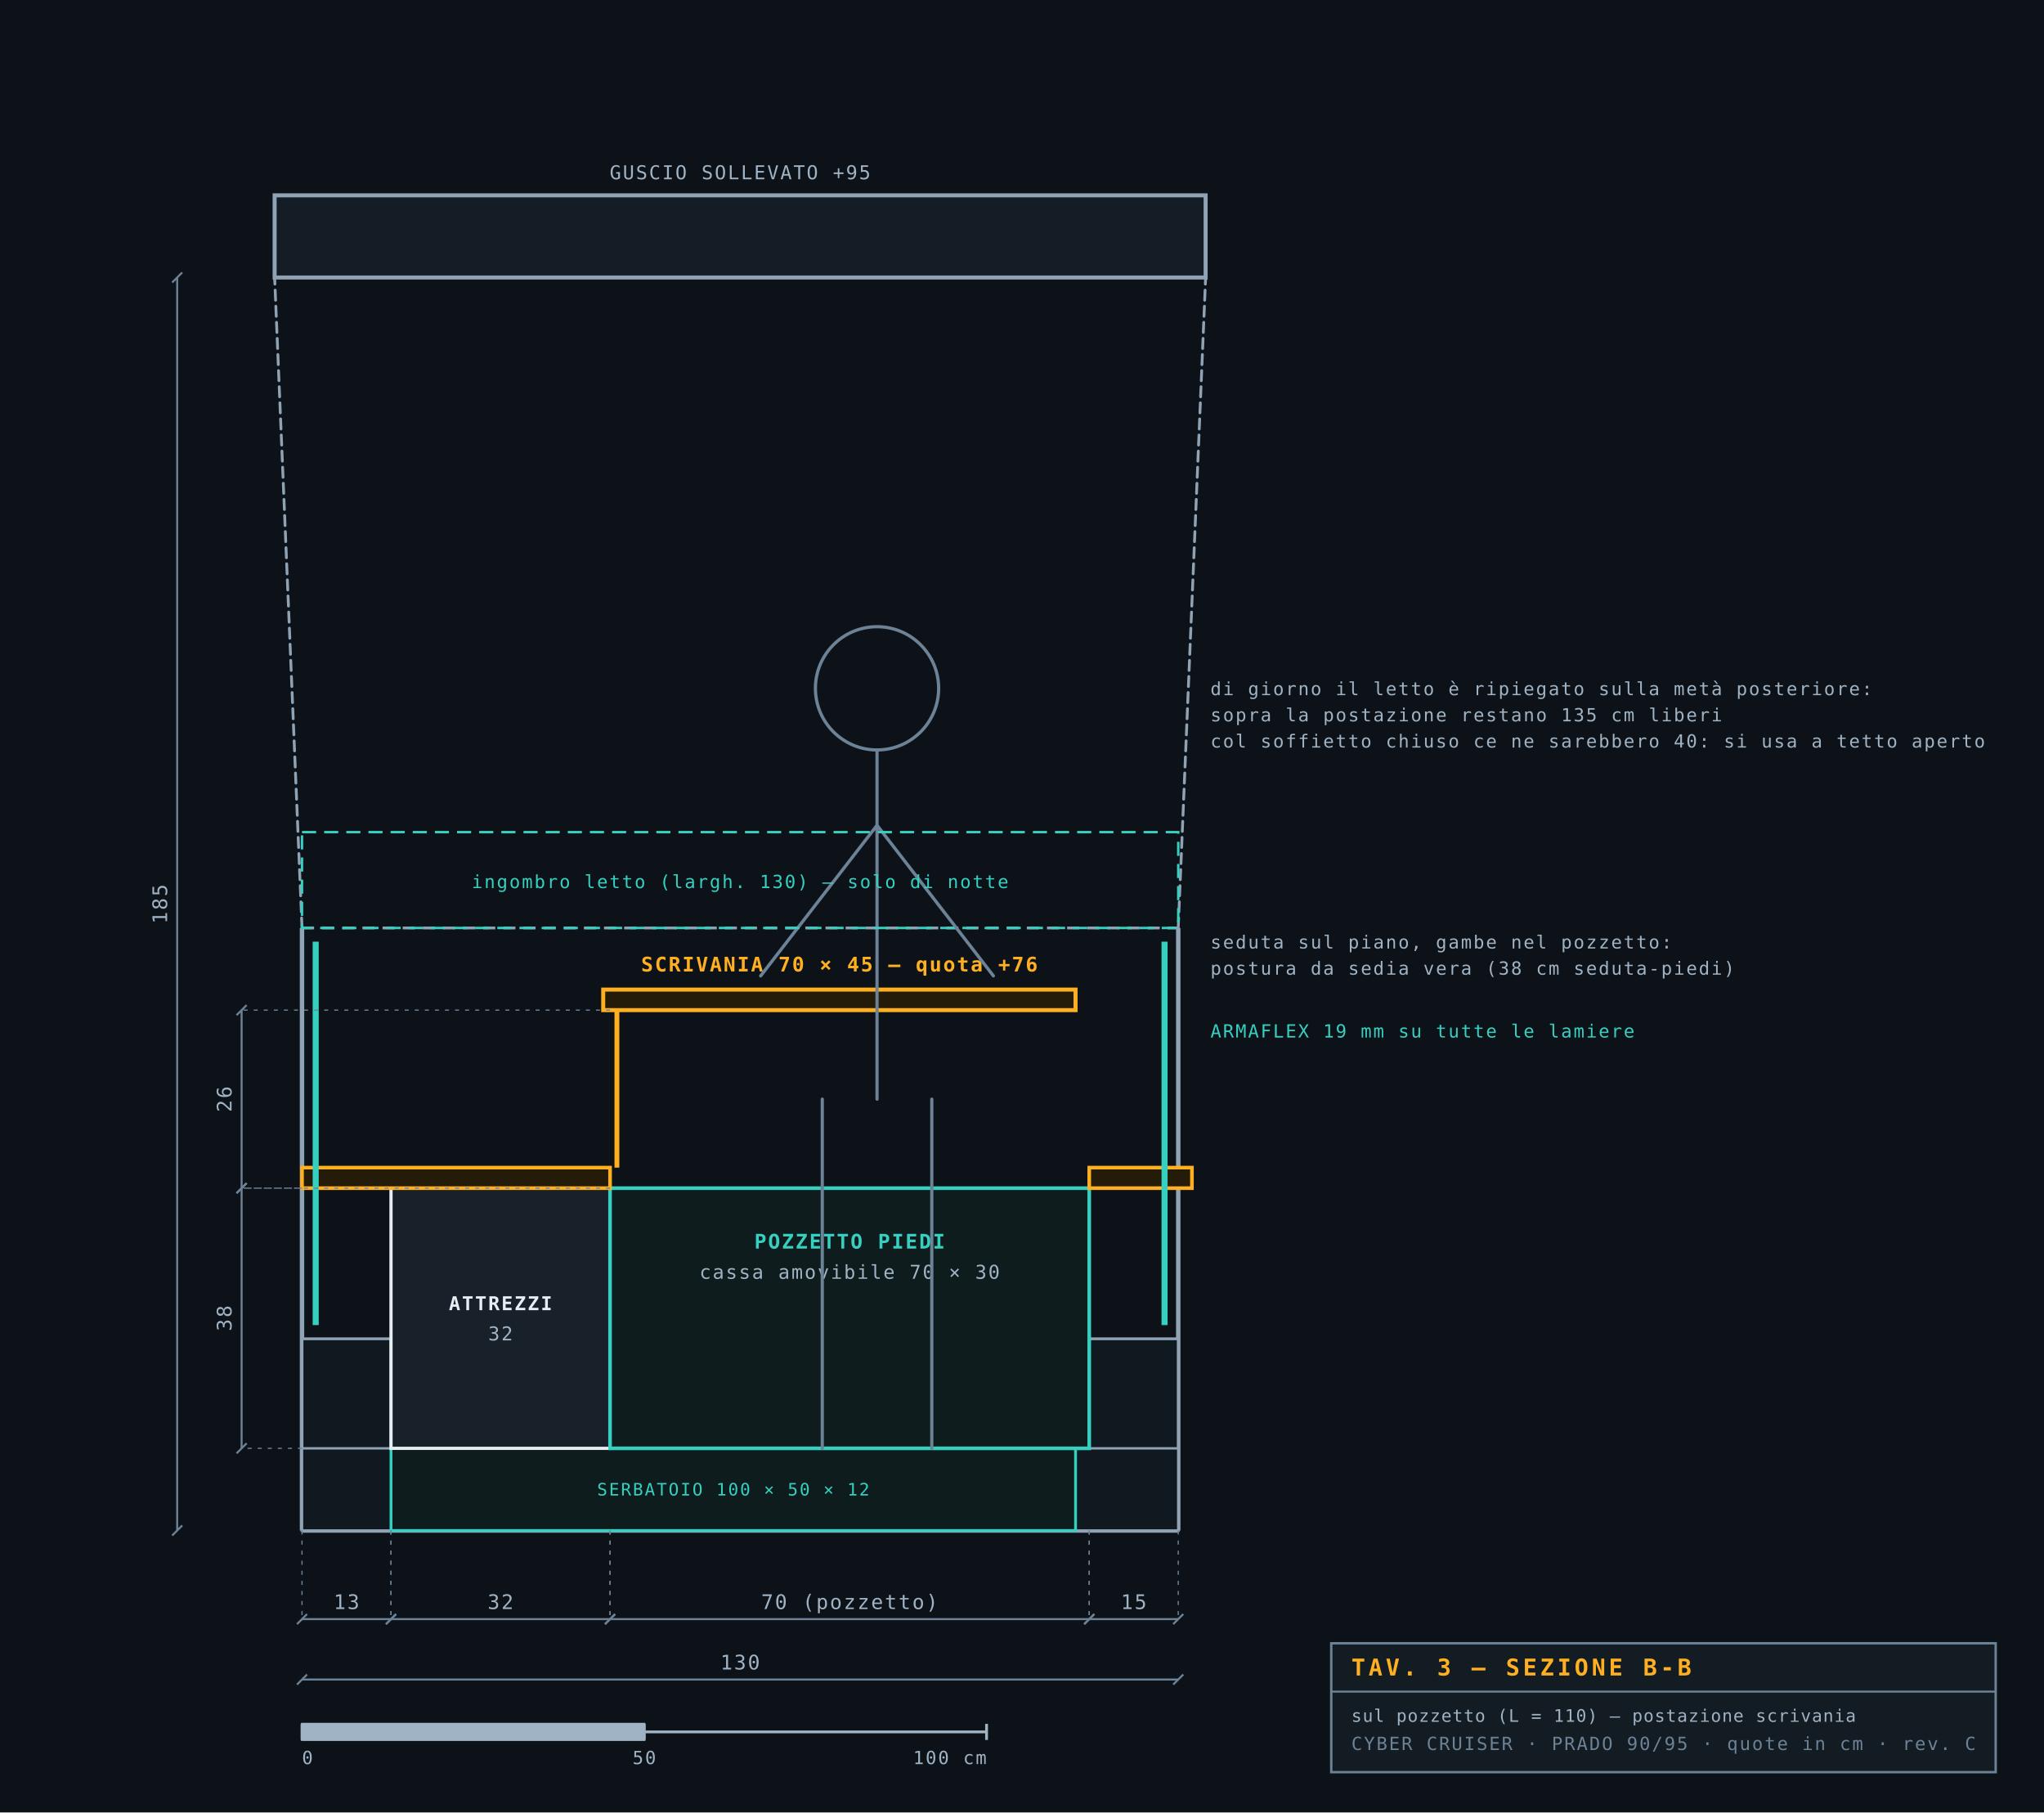
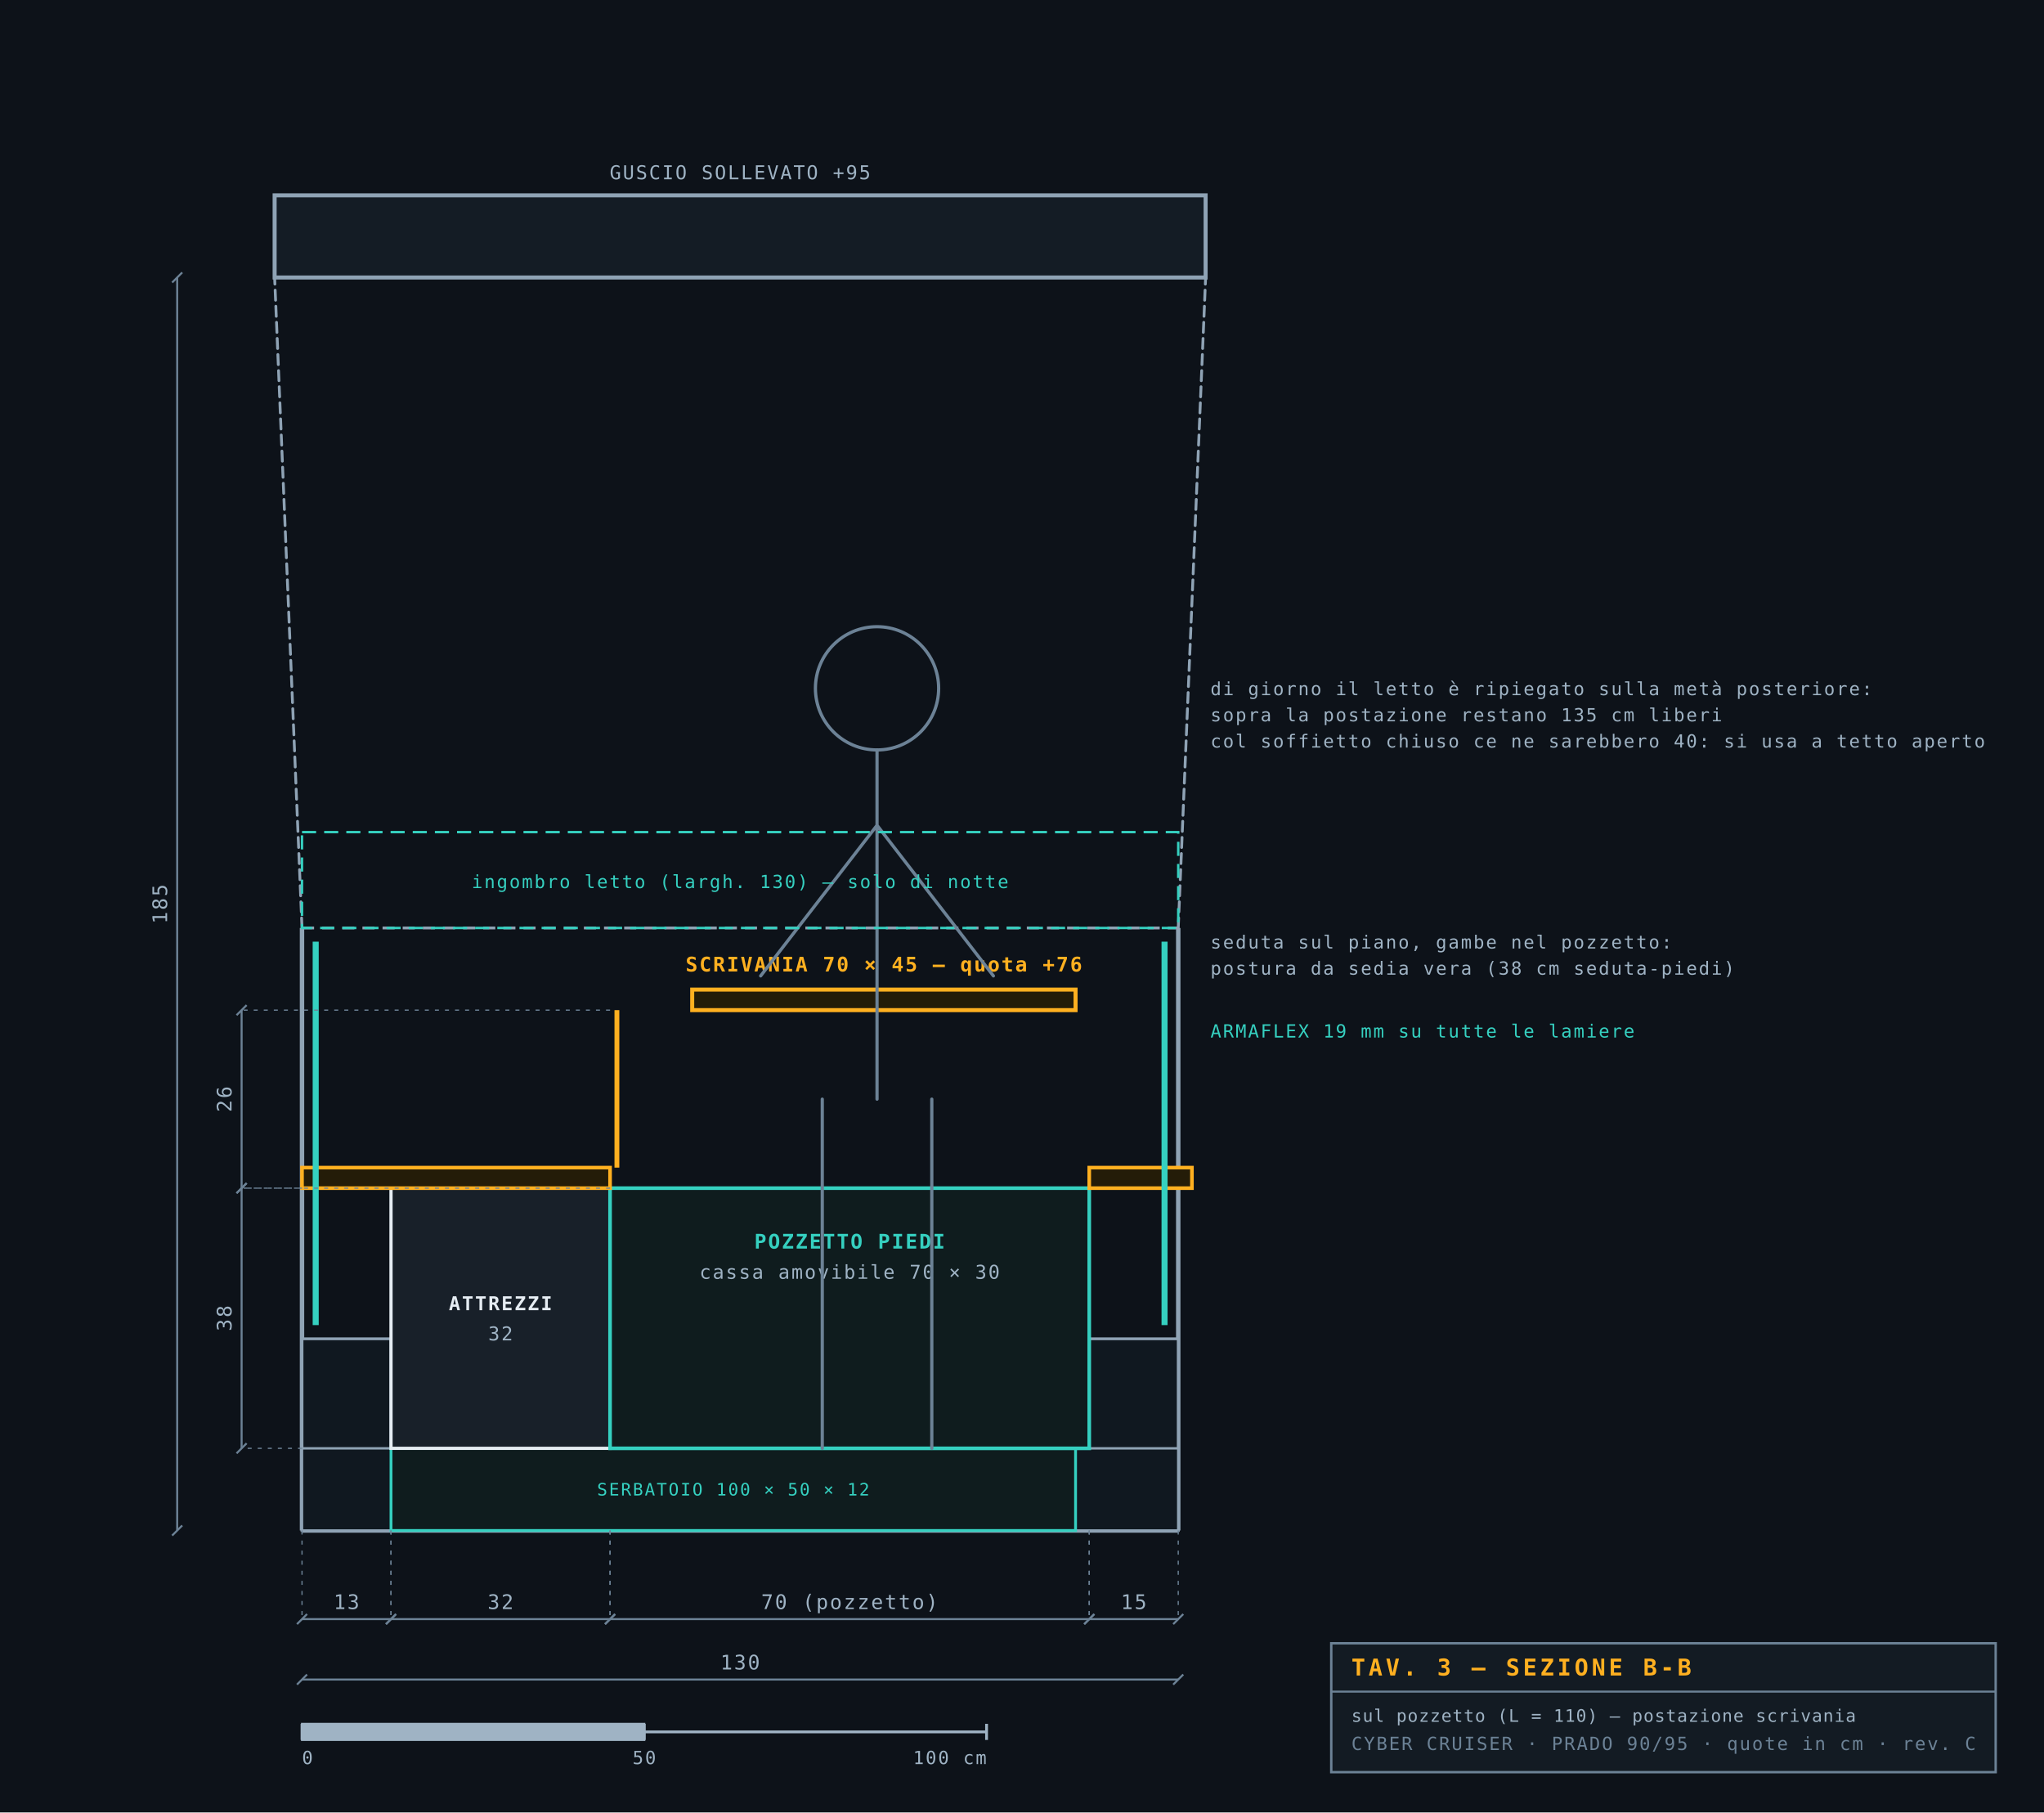
<svg xmlns="http://www.w3.org/2000/svg" viewBox="0 0 1015.2 900" width="1015.2" height="900" font-family="DejaVu Sans Mono, monospace">
  <rect width="1015.2" height="900" fill="#0d1219" />
  <line x1="150.0" y1="760.0" x2="585.2" y2="760.0" stroke="#8fa3b5" stroke-width="2.2" />
  <line x1="150.0" y1="760.0" x2="150.0" y2="460.8" stroke="#8fa3b5" stroke-width="2.2" />
  <line x1="585.2" y1="760.0" x2="585.2" y2="460.8" stroke="#8fa3b5" stroke-width="2.2" />
  <line x1="150.0" y1="460.8" x2="585.2" y2="460.8" stroke="#8fa3b5" stroke-width="1.4" stroke-dasharray="6 4" />
  <rect x="150.0" y="664.8" width="44.2" height="95.2" fill="#101820" stroke="#8fa3b5" stroke-width="1.4" />
  <rect x="541.0" y="664.8" width="44.2" height="95.2" fill="#101820" stroke="#8fa3b5" stroke-width="1.4" />
  <rect x="150.0" y="719.2" width="435.2" height="40.8" fill="#101820" stroke="#8fa3b5" stroke-width="1.2" />
  <rect x="194.2" y="719.2" width="340.0" height="40.8" fill="#0f1c1e" stroke="#35d0c0" stroke-width="1.4" />
  <text x="364.2" y="742.6" fill="#35d0c0" font-size="8.5" font-family="DejaVu Sans Mono, monospace" letter-spacing="0.8" text-anchor="middle">SERBATOIO 100 × 50 × 12</text>
  <rect x="194.2" y="590.0" width="108.8" height="129.2" fill="#182029" stroke="#e6edf3" stroke-width="1.6" />
  <text x="248.6" y="650.6" fill="#e6edf3" font-size="9.5" font-family="DejaVu Sans Mono, monospace" letter-spacing="0.8" text-anchor="middle" font-weight="600">ATTREZZI</text>
  <text x="248.6" y="665.6" fill="#9fb3c4" font-size="9.5" font-family="DejaVu Sans Mono, monospace" letter-spacing="0.8" text-anchor="middle">32</text>
  <rect x="303.0" y="590.0" width="238.0" height="129.2" fill="#0f1c1e" stroke="#35d0c0" stroke-width="1.8" />
  <text x="422.0" y="620.0" fill="#35d0c0" font-size="10" font-family="DejaVu Sans Mono, monospace" letter-spacing="0.8" text-anchor="middle" font-weight="600">POZZETTO PIEDI</text>
  <text x="422.0" y="635.0" fill="#9fb3c4" font-size="9.5" font-family="DejaVu Sans Mono, monospace" letter-spacing="0.8" text-anchor="middle">cassa amovibile 70 × 30</text>
  <rect x="150.0" y="579.8" width="153.0" height="10.2" fill="#241c08" stroke="#ffb020" stroke-width="1.8" />
  <rect x="541.0" y="579.8" width="51.0" height="10.2" fill="#241c08" stroke="#ffb020" stroke-width="1.8" />
-   <rect x="299.6" y="491.4" width="234.6" height="10.2" fill="#241c08" stroke="#ffb020" stroke-width="2" />
-   <text x="416.9" y="482.4" fill="#ffb020" font-size="10" font-family="DejaVu Sans Mono, monospace" letter-spacing="0.8" text-anchor="middle" font-weight="600">SCRIVANIA 70 × 45 — quota +76</text>
+   <rect x="343.8" y="491.4" width="190.4" height="10.2" fill="#241c08" stroke="#ffb020" stroke-width="2" />
+   <text x="439.0" y="482.4" fill="#ffb020" font-size="10" font-family="DejaVu Sans Mono, monospace" letter-spacing="0.8" text-anchor="middle" font-weight="600">SCRIVANIA 70 × 45 — quota +76</text>
  <line x1="306.4" y1="501.6" x2="306.4" y2="579.8" stroke="#ffb020" stroke-width="2.4" />
  <circle cx="435.6" cy="341.8" r="30.6" fill="none" stroke="#6c8296" stroke-width="1.6" />
  <path d="M 435.6 372.4 L 435.6 545.8            M 435.6 409.8 L 377.8 484.6 M 435.6 409.8 L 493.4 484.6            M 408.4 545.8 L 408.4 719.2            M 462.8 545.8 L 462.8 719.2" fill="none" stroke="#6c8296" stroke-width="1.6" stroke-linejoin="round" stroke-linecap="round" />
  <text x="601.2" y="471.0" fill="#9fb3c4" font-size="9" font-family="DejaVu Sans Mono, monospace" letter-spacing="0.8" text-anchor="start">seduta sul piano, gambe nel pozzetto:</text>
  <text x="601.2" y="484.0" fill="#9fb3c4" font-size="9" font-family="DejaVu Sans Mono, monospace" letter-spacing="0.8" text-anchor="start">postura da sedia vera (38 cm seduta-piedi)</text>
  <line x1="156.8" y1="658.0" x2="156.8" y2="467.6" stroke="#35d0c0" stroke-width="3" />
  <line x1="578.4" y1="658.0" x2="578.4" y2="467.6" stroke="#35d0c0" stroke-width="3" />
  <text x="601.2" y="515.2" fill="#35d0c0" font-size="9" font-family="DejaVu Sans Mono, monospace" letter-spacing="0.8" text-anchor="start">ARMAFLEX 19 mm su tutte le lamiere</text>
  <rect x="136.4" y="97.0" width="462.4" height="40.8" fill="#141c25" stroke="#8fa3b5" stroke-width="2" />
  <path d="M 150 460.8 L 136.4 137.8" fill="none" stroke="#8fa3b5" stroke-width="1.4" stroke-dasharray="5 3" stroke-linejoin="round" stroke-linecap="round" />
  <path d="M 585.2 460.8 L 598.8 137.8" fill="none" stroke="#8fa3b5" stroke-width="1.4" stroke-dasharray="5 3" stroke-linejoin="round" stroke-linecap="round" />
  <rect x="150.0" y="413.2" width="435.2" height="47.6" fill="none" stroke="#35d0c0" stroke-width="1.2" stroke-dasharray="7 4" />
  <text x="367.6" y="441.0" fill="#35d0c0" font-size="9" font-family="DejaVu Sans Mono, monospace" letter-spacing="0.8" text-anchor="middle">ingombro letto (largh. 130) — solo di notte</text>
  <text x="367.6" y="89.0" fill="#9fb3c4" font-size="9.5" font-family="DejaVu Sans Mono, monospace" letter-spacing="0.8" text-anchor="middle">GUSCIO SOLLEVATO +95</text>
  <text x="601.2" y="345.2" fill="#9fb3c4" font-size="9" font-family="DejaVu Sans Mono, monospace" letter-spacing="0.8" text-anchor="start">di giorno il letto è ripiegato sulla metà posteriore:</text>
  <text x="601.2" y="358.2" fill="#9fb3c4" font-size="9" font-family="DejaVu Sans Mono, monospace" letter-spacing="0.8" text-anchor="start">sopra la postazione restano 135 cm liberi</text>
  <text x="601.2" y="371.2" fill="#9fb3c4" font-size="9" font-family="DejaVu Sans Mono, monospace" letter-spacing="0.8" text-anchor="start">col soffietto chiuso ce ne sarebbero 40: si usa a tetto aperto</text>
  <line x1="150.0" y1="804.0" x2="194.2" y2="804.0" stroke="#6c8296" stroke-width="1" />
  <line x1="147.5" y1="806.5" x2="152.5" y2="801.5" stroke="#6c8296" stroke-width="1" />
  <line x1="191.7" y1="806.5" x2="196.7" y2="801.5" stroke="#6c8296" stroke-width="1" />
  <line x1="150.0" y1="760.0" x2="150.0" y2="804.0" stroke="#6c8296" stroke-width="0.6" stroke-dasharray="2 3" />
  <line x1="194.2" y1="760.0" x2="194.2" y2="804.0" stroke="#6c8296" stroke-width="0.6" stroke-dasharray="2 3" />
  <text x="172.1" y="799.0" fill="#9fb3c4" font-size="10" font-family="DejaVu Sans Mono, monospace" letter-spacing="0.8" text-anchor="middle">13</text>
  <line x1="194.2" y1="804.0" x2="303.0" y2="804.0" stroke="#6c8296" stroke-width="1" />
  <line x1="191.7" y1="806.5" x2="196.7" y2="801.5" stroke="#6c8296" stroke-width="1" />
  <line x1="300.5" y1="806.5" x2="305.5" y2="801.5" stroke="#6c8296" stroke-width="1" />
  <line x1="194.2" y1="760.0" x2="194.2" y2="804.0" stroke="#6c8296" stroke-width="0.6" stroke-dasharray="2 3" />
  <line x1="303.0" y1="760.0" x2="303.0" y2="804.0" stroke="#6c8296" stroke-width="0.6" stroke-dasharray="2 3" />
  <text x="248.6" y="799.0" fill="#9fb3c4" font-size="10" font-family="DejaVu Sans Mono, monospace" letter-spacing="0.8" text-anchor="middle">32</text>
  <line x1="303.0" y1="804.0" x2="541.0" y2="804.0" stroke="#6c8296" stroke-width="1" />
  <line x1="300.5" y1="806.5" x2="305.5" y2="801.5" stroke="#6c8296" stroke-width="1" />
  <line x1="538.5" y1="806.5" x2="543.5" y2="801.5" stroke="#6c8296" stroke-width="1" />
  <line x1="303.0" y1="760.0" x2="303.0" y2="804.0" stroke="#6c8296" stroke-width="0.6" stroke-dasharray="2 3" />
  <line x1="541.0" y1="760.0" x2="541.0" y2="804.0" stroke="#6c8296" stroke-width="0.6" stroke-dasharray="2 3" />
  <text x="422.0" y="799.0" fill="#9fb3c4" font-size="10" font-family="DejaVu Sans Mono, monospace" letter-spacing="0.8" text-anchor="middle">70  (pozzetto)</text>
  <line x1="541.0" y1="804.0" x2="585.2" y2="804.0" stroke="#6c8296" stroke-width="1" />
  <line x1="538.5" y1="806.5" x2="543.5" y2="801.5" stroke="#6c8296" stroke-width="1" />
  <line x1="582.7" y1="806.5" x2="587.7" y2="801.5" stroke="#6c8296" stroke-width="1" />
  <line x1="541.0" y1="760.0" x2="541.0" y2="804.0" stroke="#6c8296" stroke-width="0.6" stroke-dasharray="2 3" />
  <line x1="585.2" y1="760.0" x2="585.2" y2="804.0" stroke="#6c8296" stroke-width="0.6" stroke-dasharray="2 3" />
  <text x="563.1" y="799.0" fill="#9fb3c4" font-size="10" font-family="DejaVu Sans Mono, monospace" letter-spacing="0.8" text-anchor="middle">15</text>
  <line x1="150.0" y1="834.0" x2="585.2" y2="834.0" stroke="#6c8296" stroke-width="1" />
  <line x1="147.5" y1="836.5" x2="152.5" y2="831.5" stroke="#6c8296" stroke-width="1" />
  <line x1="582.7" y1="836.5" x2="587.7" y2="831.5" stroke="#6c8296" stroke-width="1" />
  <text x="367.6" y="829.0" fill="#9fb3c4" font-size="10" font-family="DejaVu Sans Mono, monospace" letter-spacing="0.8" text-anchor="middle">130</text>
  <line x1="120.0" y1="719.2" x2="120.0" y2="590.0" stroke="#6c8296" stroke-width="1" />
  <line x1="117.5" y1="721.7" x2="122.5" y2="716.7" stroke="#6c8296" stroke-width="1" />
  <line x1="117.5" y1="592.5" x2="122.5" y2="587.5" stroke="#6c8296" stroke-width="1" />
  <line x1="150.0" y1="719.2" x2="120.0" y2="719.2" stroke="#6c8296" stroke-width="0.6" stroke-dasharray="2 3" />
  <line x1="150.0" y1="590.0" x2="120.0" y2="590.0" stroke="#6c8296" stroke-width="0.6" stroke-dasharray="2 3" />
  <text x="115.0" y="654.6" fill="#9fb3c4" font-size="10" font-family="DejaVu Sans Mono, monospace" letter-spacing="0.8" text-anchor="middle" transform="rotate(-90 115.0 654.6)">38</text>
  <line x1="120.0" y1="590.0" x2="120.0" y2="501.6" stroke="#6c8296" stroke-width="1" />
  <line x1="117.5" y1="592.5" x2="122.5" y2="587.5" stroke="#6c8296" stroke-width="1" />
  <line x1="117.5" y1="504.1" x2="122.5" y2="499.1" stroke="#6c8296" stroke-width="1" />
  <line x1="303.0" y1="590.0" x2="120.0" y2="590.0" stroke="#6c8296" stroke-width="0.6" stroke-dasharray="2 3" />
  <line x1="303.0" y1="501.6" x2="120.0" y2="501.6" stroke="#6c8296" stroke-width="0.6" stroke-dasharray="2 3" />
  <text x="115.0" y="545.8" fill="#9fb3c4" font-size="10" font-family="DejaVu Sans Mono, monospace" letter-spacing="0.8" text-anchor="middle" transform="rotate(-90 115.0 545.8)">26</text>
  <line x1="88.0" y1="760.0" x2="88.0" y2="137.8" stroke="#6c8296" stroke-width="1" />
  <line x1="85.5" y1="762.5" x2="90.5" y2="757.5" stroke="#6c8296" stroke-width="1" />
  <line x1="85.5" y1="140.3" x2="90.5" y2="135.3" stroke="#6c8296" stroke-width="1" />
  <text x="83.0" y="448.9" fill="#9fb3c4" font-size="10" font-family="DejaVu Sans Mono, monospace" letter-spacing="0.8" text-anchor="middle" transform="rotate(-90 83.0 448.9)">185</text>
  <line x1="150.0" y1="860.0" x2="490.0" y2="860.0" stroke="#9fb3c4" stroke-width="1.4" />
  <rect x="150.0" y="856.0" width="170.0" height="8.0" fill="#9fb3c4" stroke="#9fb3c4" stroke-width="1" />
  <line x1="150.0" y1="856.0" x2="150.0" y2="864.0" stroke="#9fb3c4" stroke-width="1.4" />
  <line x1="320.0" y1="856.0" x2="320.0" y2="864.0" stroke="#9fb3c4" stroke-width="1.4" />
  <line x1="490.0" y1="856.0" x2="490.0" y2="864.0" stroke="#9fb3c4" stroke-width="1.4" />
  <text x="150.0" y="876.0" fill="#9fb3c4" font-size="9" font-family="DejaVu Sans Mono, monospace" letter-spacing="0.8" text-anchor="start">0</text>
  <text x="320.0" y="876.0" fill="#9fb3c4" font-size="9" font-family="DejaVu Sans Mono, monospace" letter-spacing="0.8" text-anchor="middle">50</text>
  <text x="490.0" y="876.0" fill="#9fb3c4" font-size="9" font-family="DejaVu Sans Mono, monospace" letter-spacing="0.8" text-anchor="end">100 cm</text>
  <rect x="661.2" y="816.0" width="330.0" height="64.0" fill="#131b23" stroke="#6c8296" stroke-width="1.2" />
  <line x1="661.2" y1="840.0" x2="991.2" y2="840.0" stroke="#6c8296" stroke-width="1" />
  <text x="671.2" y="832.0" fill="#ffb020" font-size="11.5" font-family="DejaVu Sans Mono, monospace" letter-spacing="1.6" text-anchor="start" font-weight="700">TAV. 3 — SEZIONE B-B</text>
  <text x="671.2" y="855.0" fill="#9fb3c4" font-size="8.6" font-family="DejaVu Sans Mono, monospace" letter-spacing="0.4" text-anchor="start">sul pozzetto (L = 110) — postazione scrivania</text>
  <text x="671.2" y="869.0" fill="#6c8296" font-size="9" font-family="DejaVu Sans Mono, monospace" letter-spacing="0.8" text-anchor="start">CYBER CRUISER · PRADO 90/95 · quote in cm · rev. C</text>
</svg>
